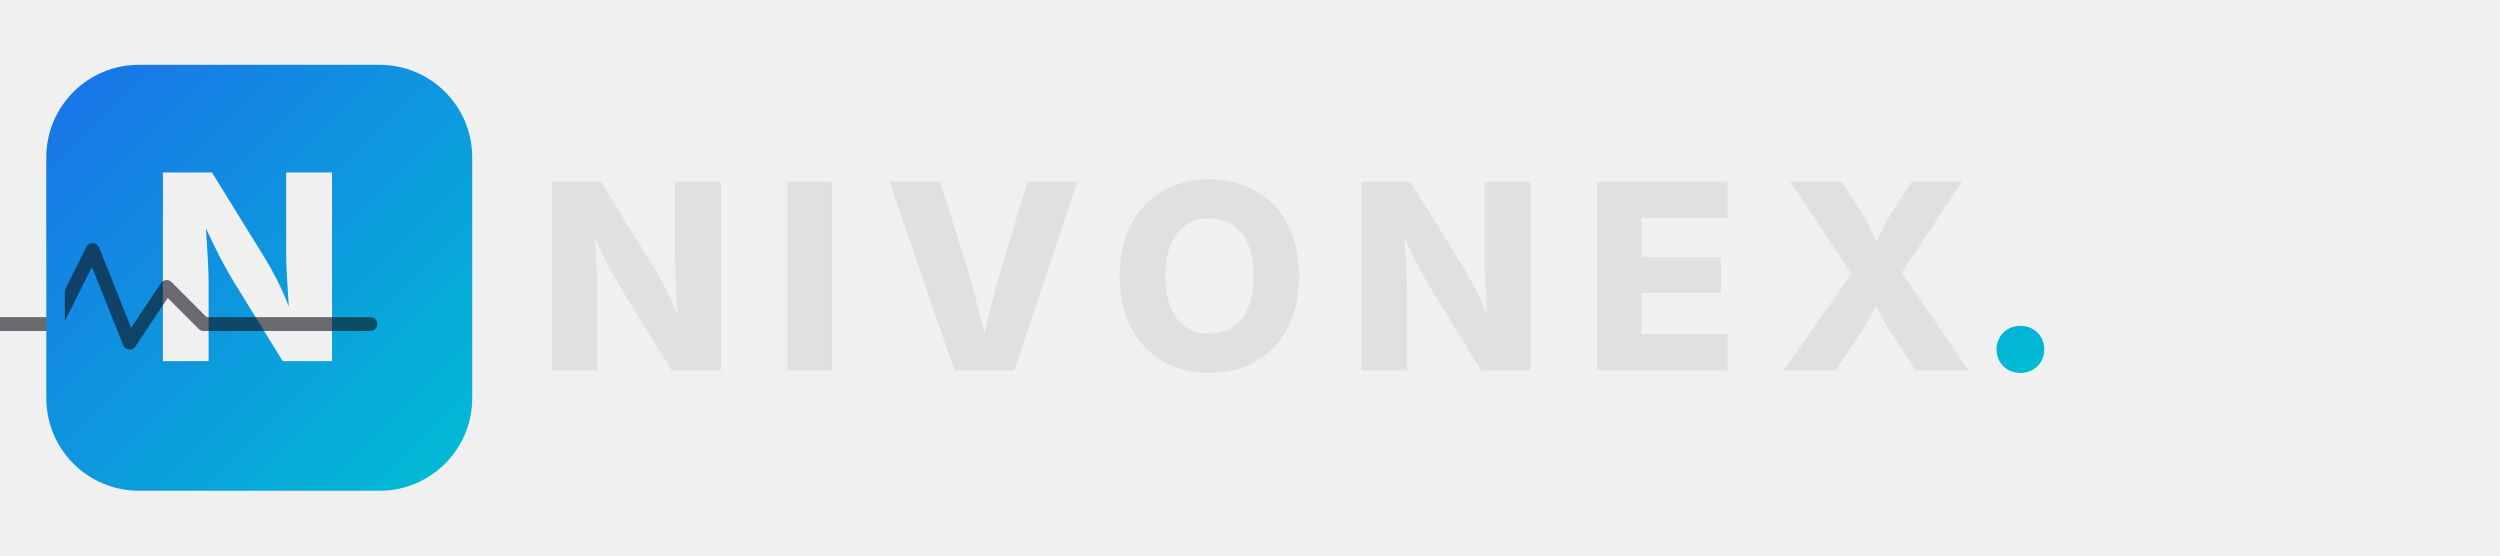
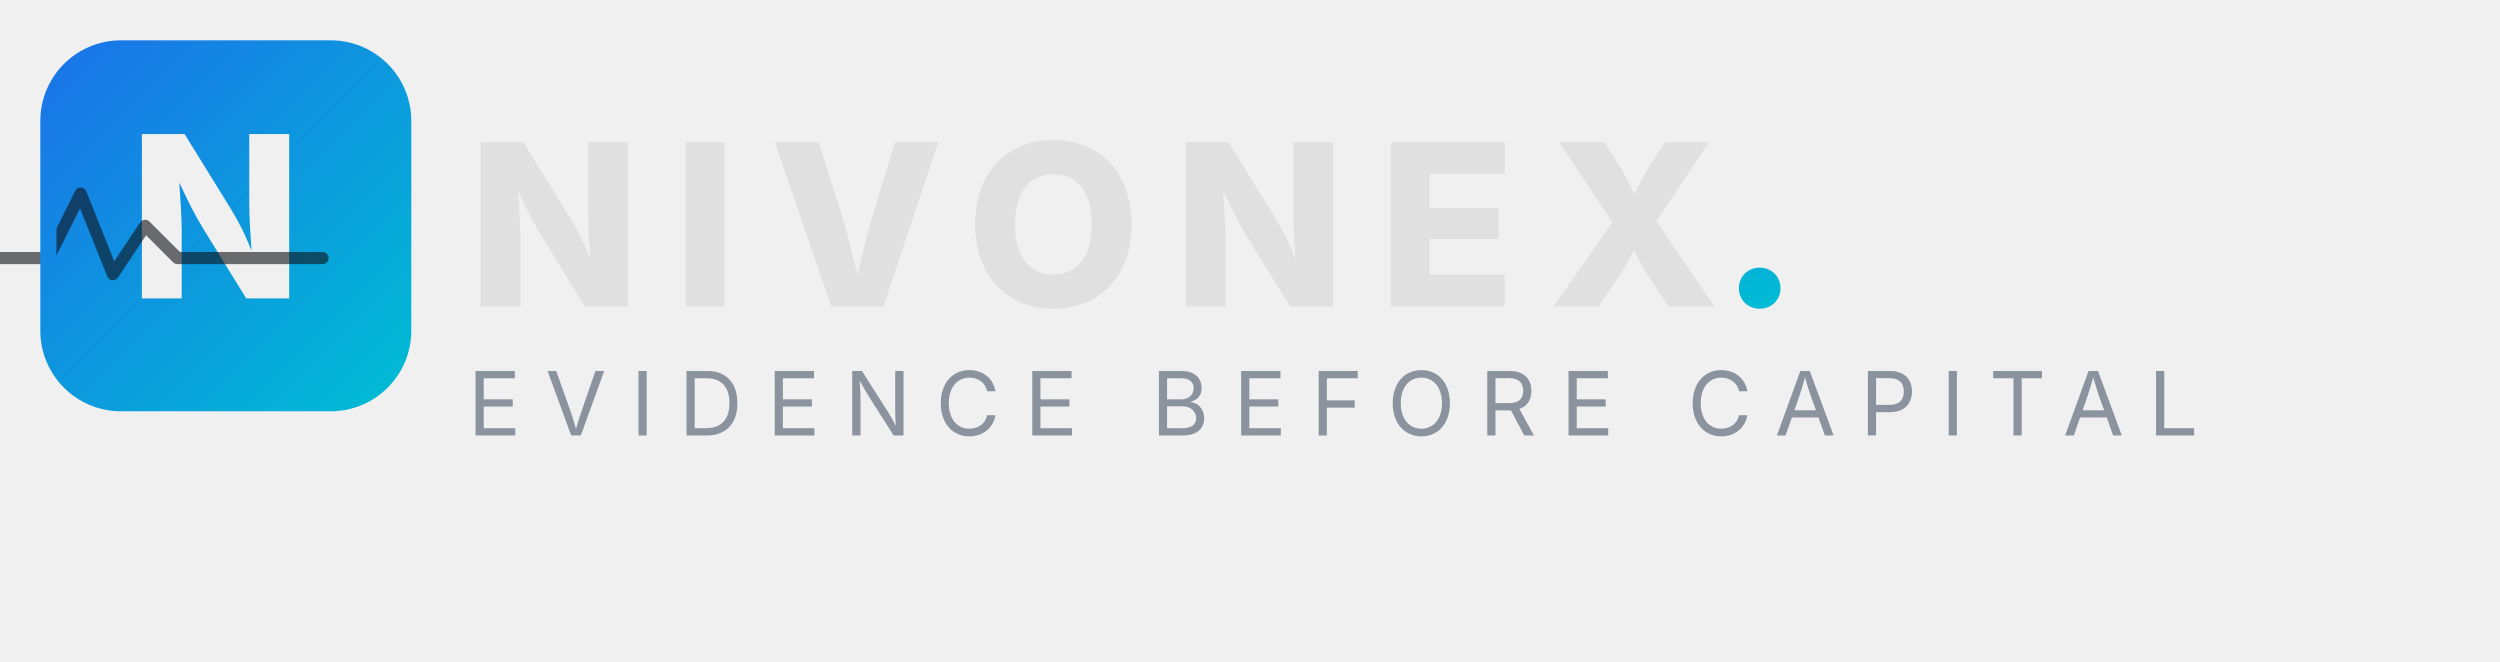
- <svg xmlns="http://www.w3.org/2000/svg" viewBox="0 0 270 60" width="270" height="60">
+ <svg xmlns="http://www.w3.org/2000/svg" viewBox="0 0 310 82" width="310" height="82">
  <defs>
    <linearGradient id="h1" x1="0%" y1="0%" x2="100%" y2="100%">
      <stop offset="0%" stop-color="#1a73e8" />
      <stop offset="100%" stop-color="#00bcd4" />
    </linearGradient>
    <mask id="h1m">
-       <rect x="6" y="8" width="44" height="44" rx="9" fill="white" />
-       <text x="16" y="39" font-family="'Inter',sans-serif" font-size="28" font-weight="800" fill="black" letter-spacing="-1">N</text>
+       <rect x="6" y="6" width="44" height="44" rx="9" fill="white" />
+       <text x="16" y="37" font-family="'Inter',sans-serif" font-size="28" font-weight="800" fill="black" letter-spacing="-1">N</text>
    </mask>
  </defs>
-   <rect x="6" y="8" width="44" height="44" rx="9" fill="url(#h1)" mask="url(#h1m)" />
-   <polyline points="0,35 6,35 10,27 14,37 18,31 22,35 40,35" fill="none" stroke="#0d1117" stroke-width="1.5" stroke-linecap="round" stroke-linejoin="round" opacity="0.6" />
-   <rect x="6" y="8" width="44" height="44" rx="9" fill="none" stroke="url(#h1)" stroke-width="2" />
-   <text x="58" y="40" font-family="'Inter',sans-serif" font-size="28" font-weight="800" fill="#e0e0e0" letter-spacing="4">NIVONEX<tspan fill="url(#h1)" letter-spacing="0">.</tspan>
+   <rect x="6" y="6" width="44" height="44" rx="9" fill="url(#h1)" mask="url(#h1m)" />
+   <polyline points="0,32 6,32 10,24 14,34 18,28 22,32 40,32" fill="none" stroke="#0d1117" stroke-width="1.5" stroke-linecap="round" stroke-linejoin="round" opacity="0.6" />
+   <rect x="6" y="6" width="44" height="44" rx="9" fill="none" stroke="url(#h1)" stroke-width="2" />
+   <text x="58" y="38" font-family="'Inter',sans-serif" font-size="28" font-weight="800" fill="#e0e0e0" letter-spacing="4">NIVONEX<tspan fill="url(#h1)" letter-spacing="0">.</tspan>
  </text>
+   <text x="58" y="54" font-family="'Inter',sans-serif" font-size="11" font-weight="400" fill="#8b949e" letter-spacing="3">EVIDENCE BEFORE CAPITAL</text>
</svg>
